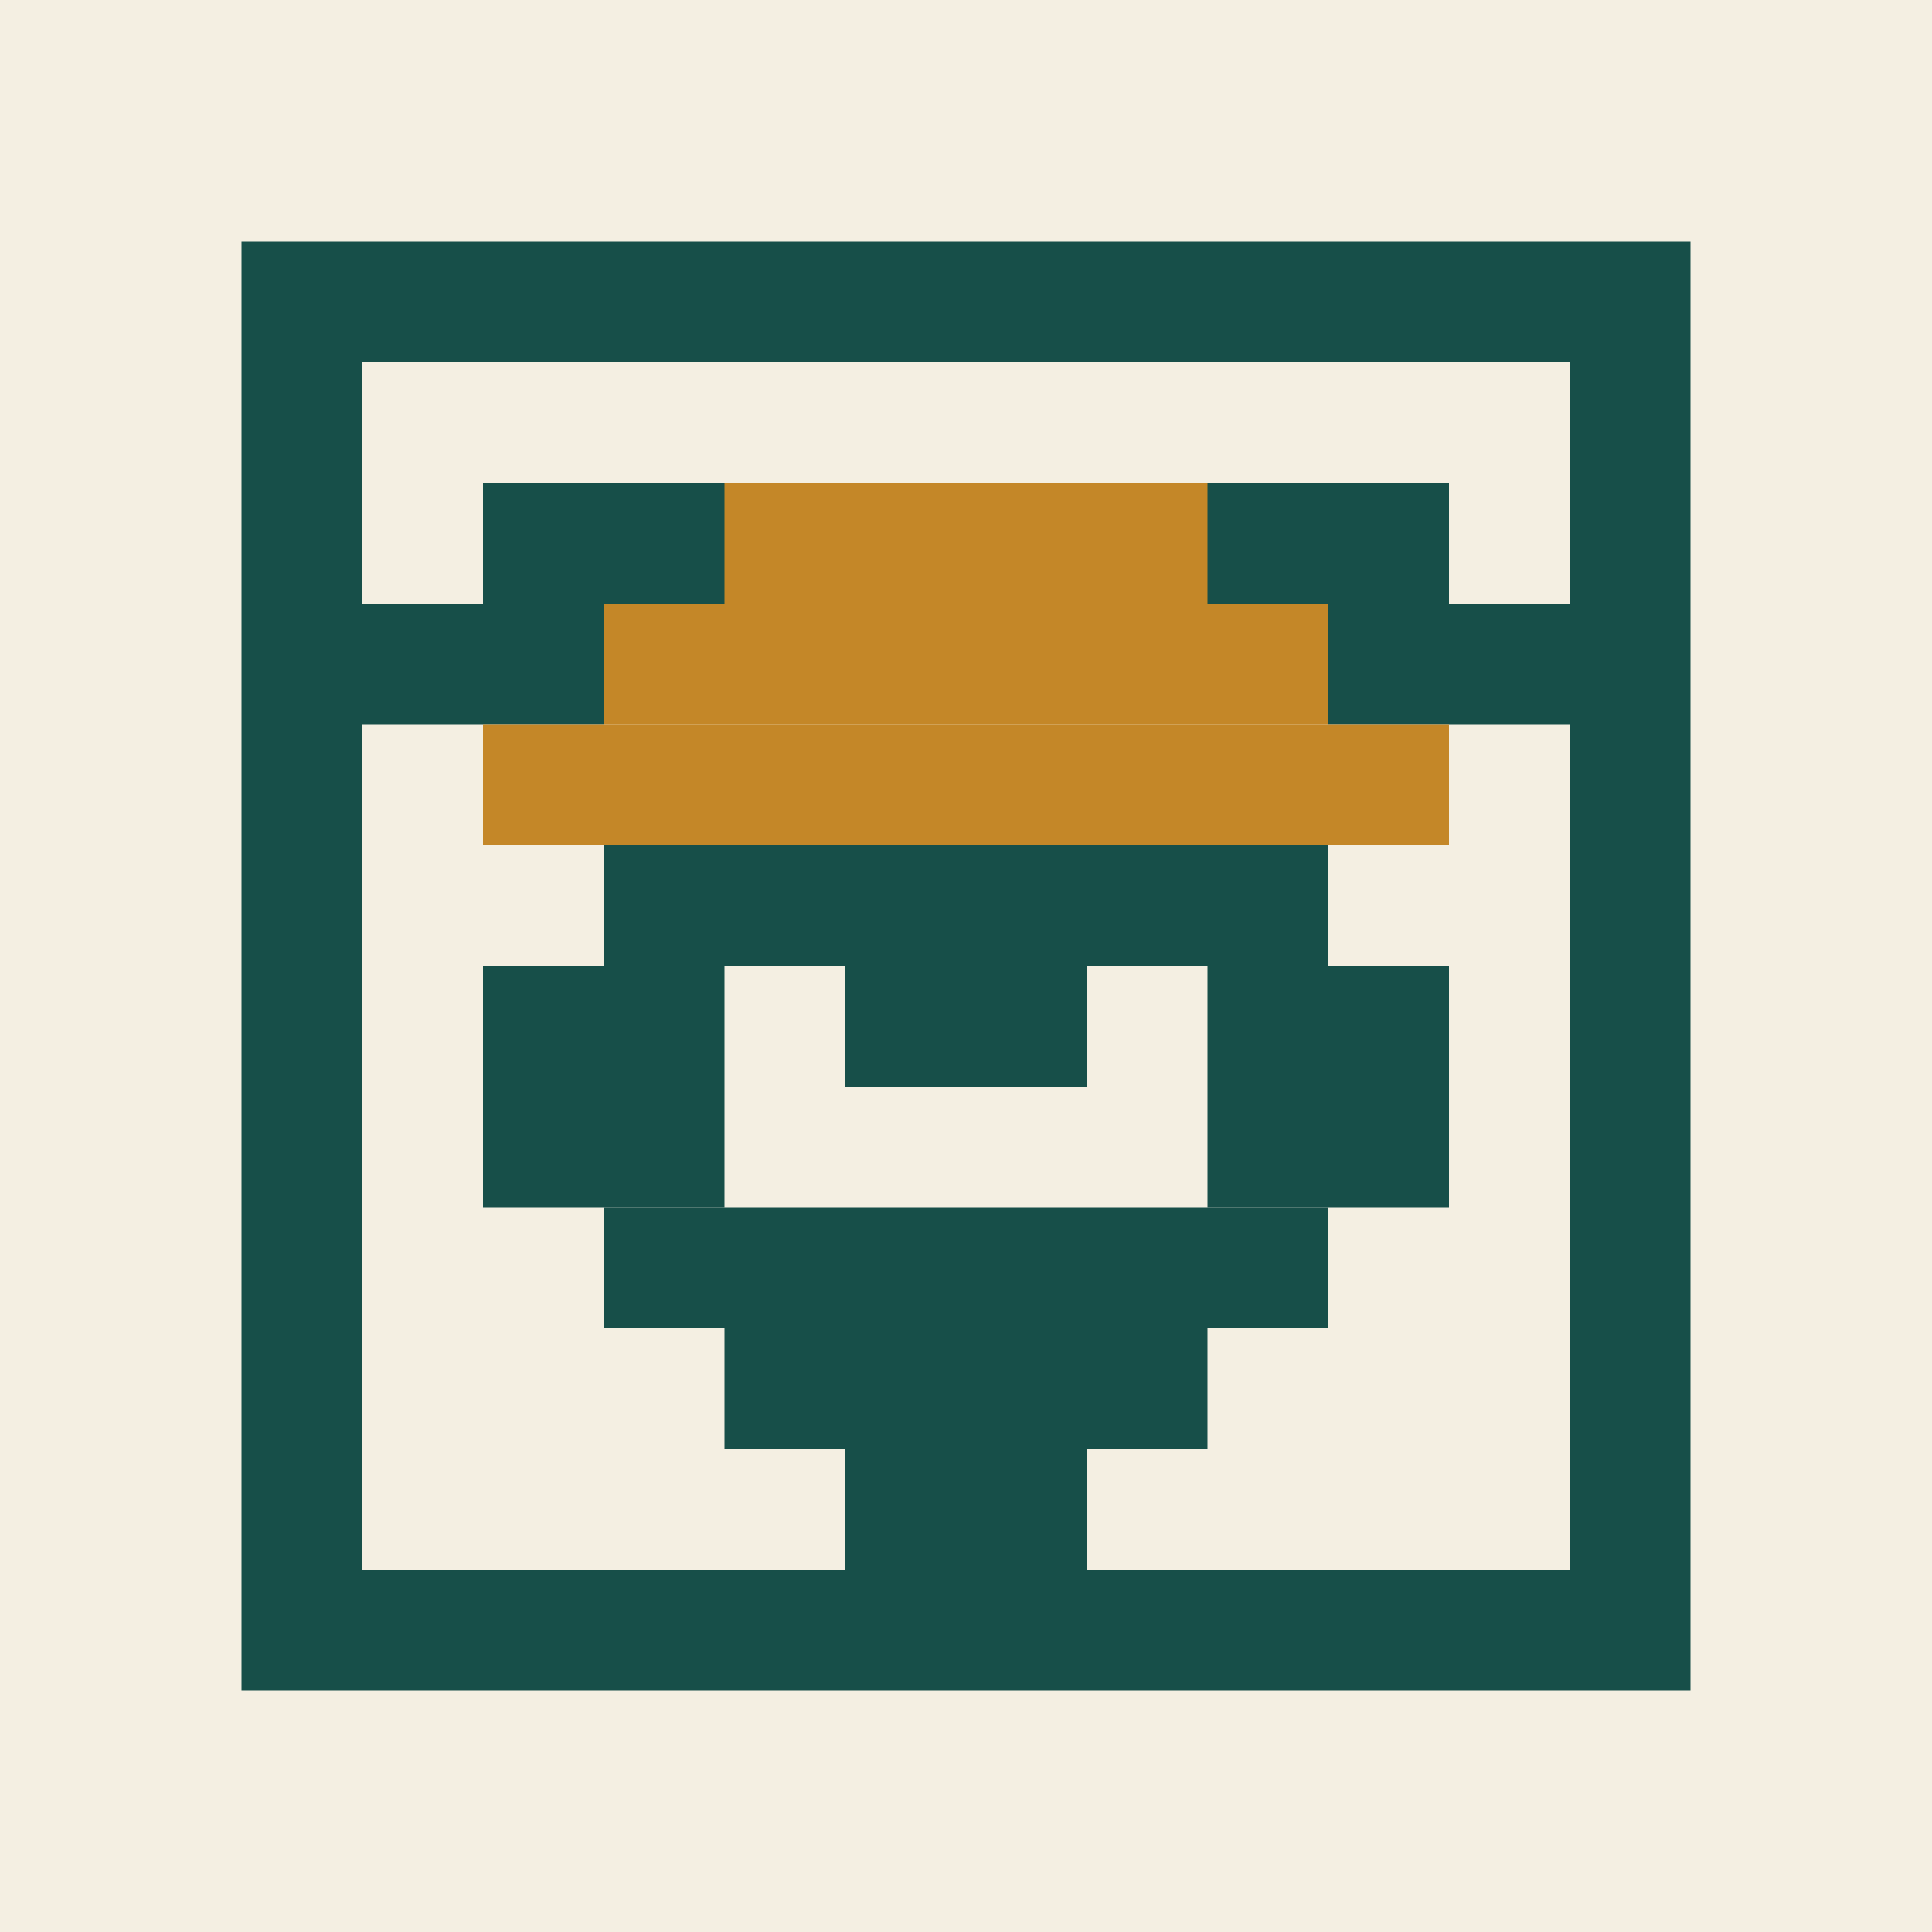
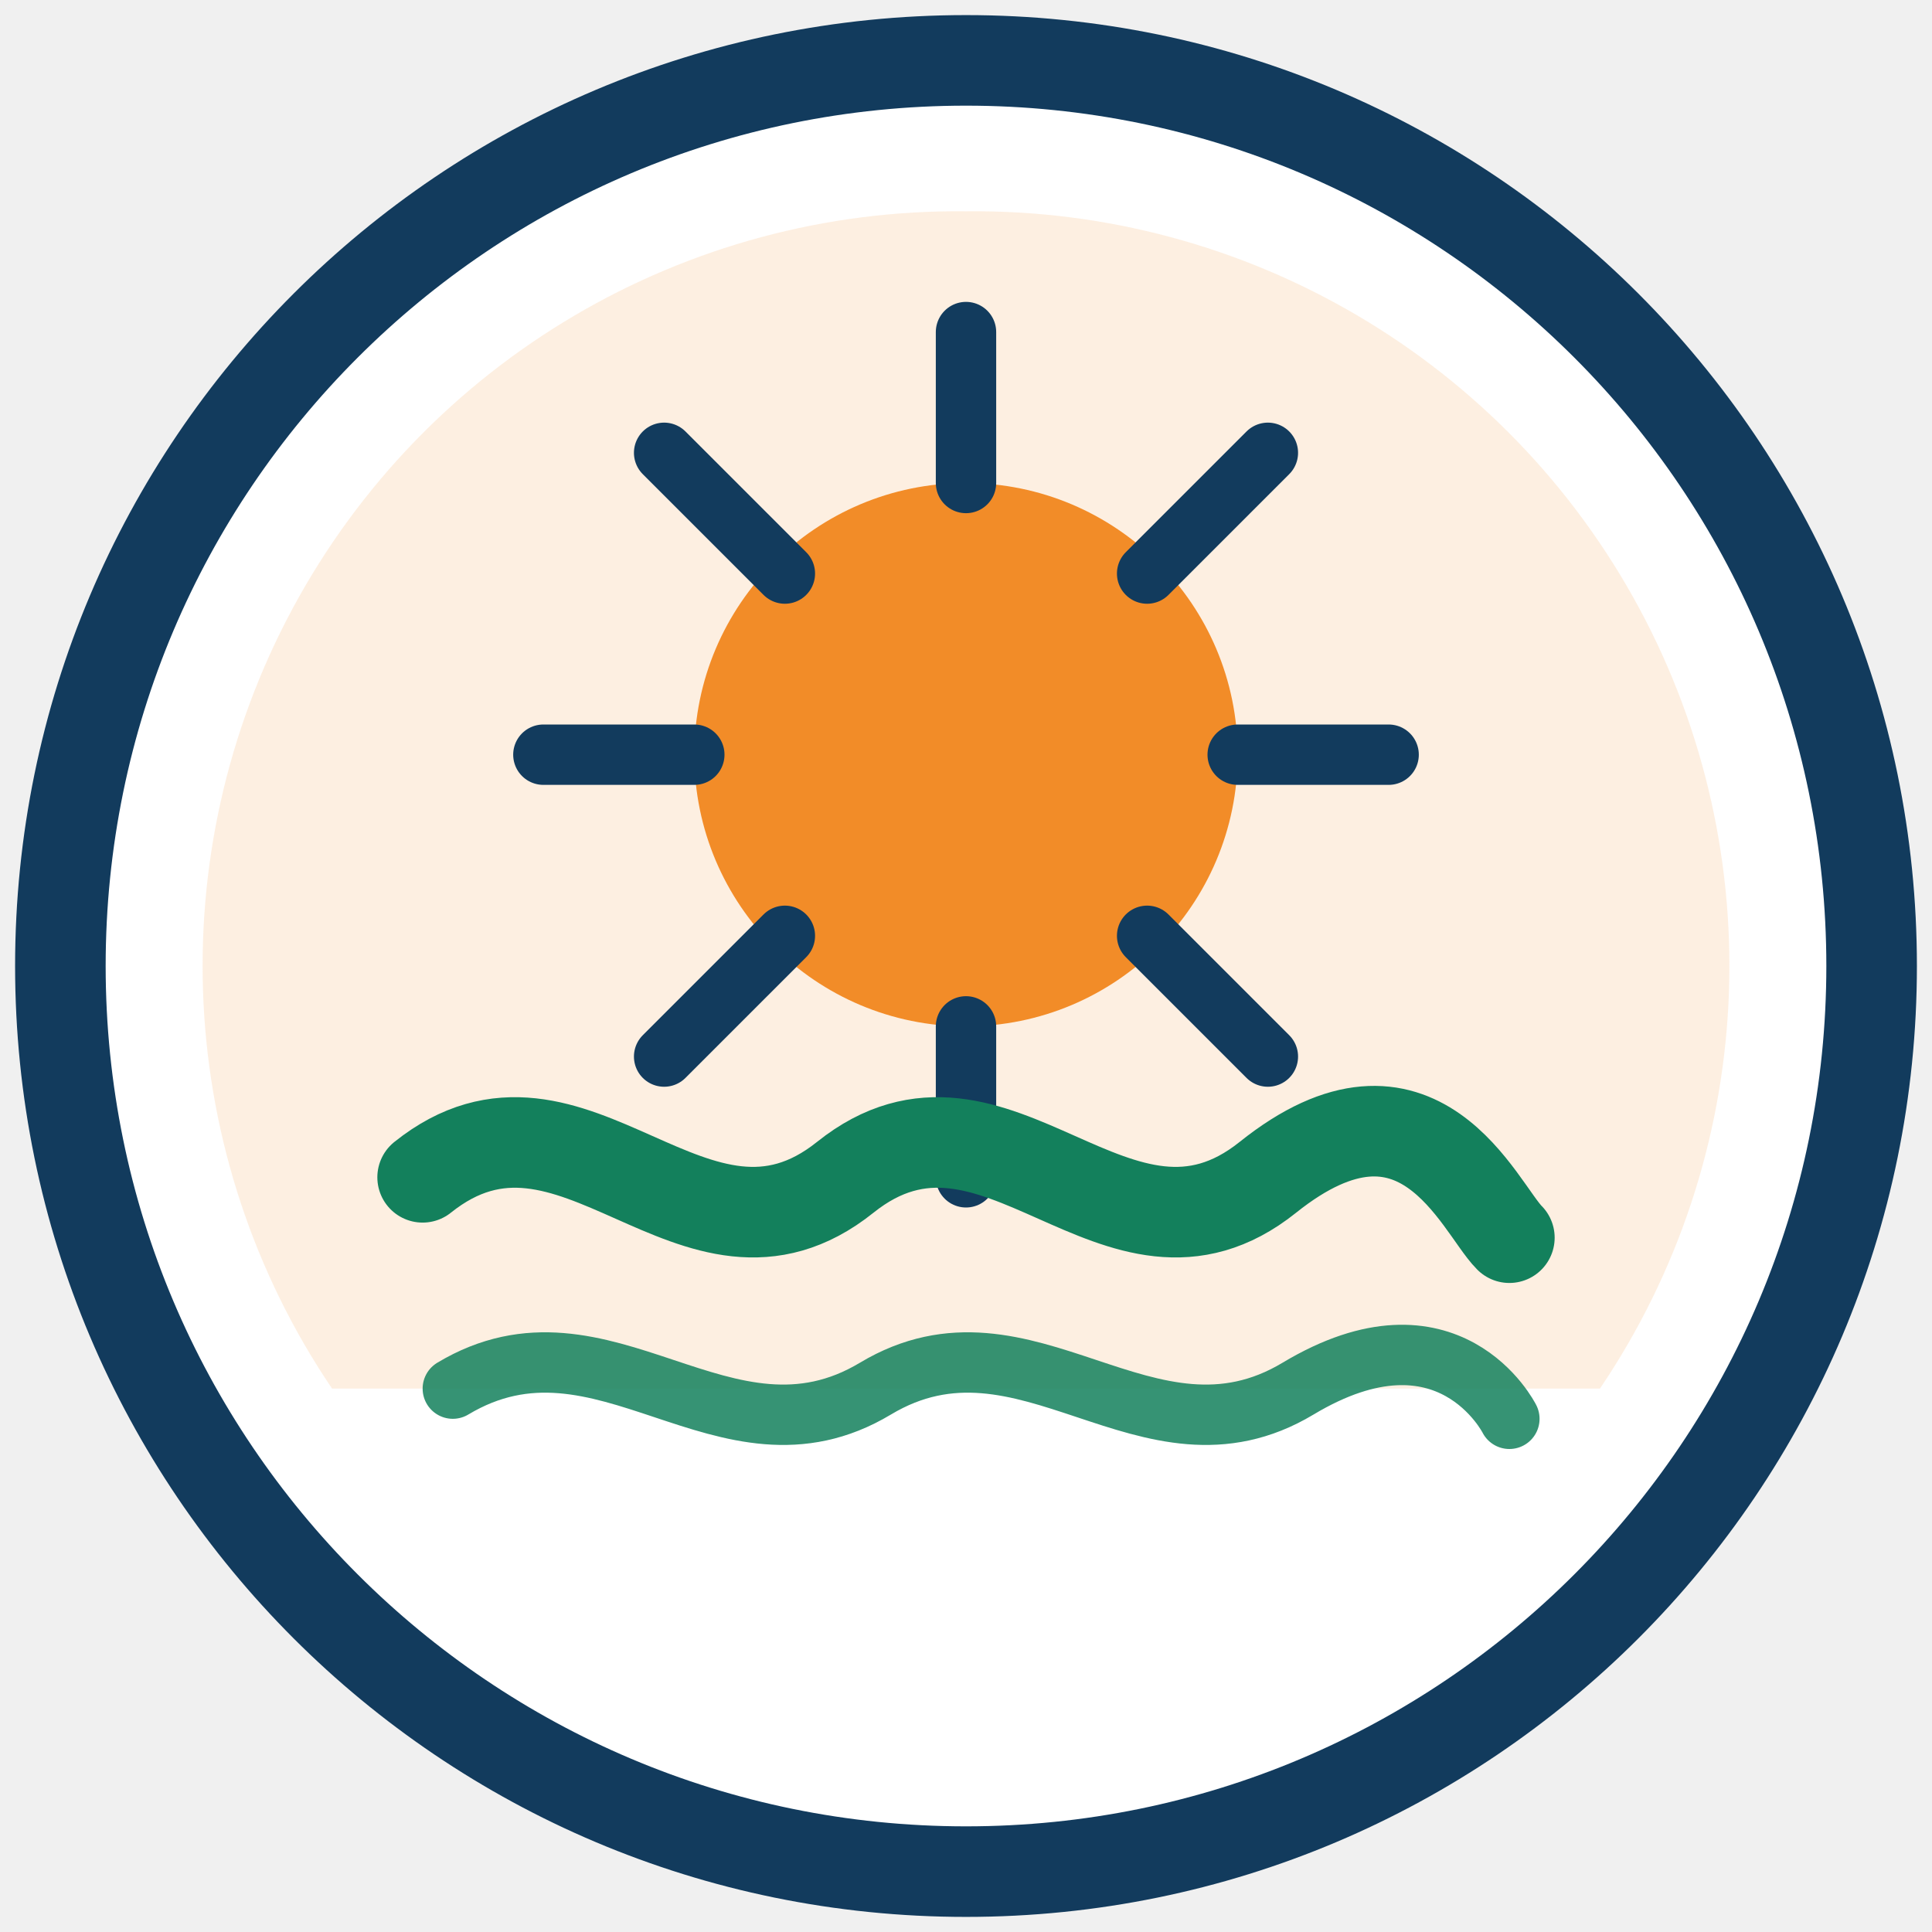
<svg xmlns="http://www.w3.org/2000/svg" viewBox="0 0 64 64" role="img" aria-labelledby="title desc">
-   <rect width="64" height="64" fill="#f4efe2" />
-   <rect x="8" y="8" width="48" height="4" fill="#174f49" />
-   <rect x="8" y="52" width="48" height="4" fill="#174f49" />
-   <rect x="8" y="12" width="4" height="40" fill="#174f49" />
-   <rect x="52" y="12" width="4" height="40" fill="#174f49" />
-   <rect x="16" y="16" width="32" height="4" fill="#174f49" />
-   <rect x="12" y="20" width="8" height="4" fill="#174f49" />
-   <rect x="44" y="20" width="8" height="4" fill="#174f49" />
-   <rect x="16" y="24" width="32" height="4" fill="#c48728" />
-   <rect x="20" y="20" width="24" height="4" fill="#c48728" />
-   <rect x="24" y="16" width="16" height="4" fill="#c48728" />
-   <rect x="20" y="28" width="24" height="4" fill="#174f49" />
-   <rect x="16" y="32" width="32" height="4" fill="#174f49" />
-   <rect x="16" y="36" width="8" height="4" fill="#174f49" />
-   <rect x="40" y="36" width="8" height="4" fill="#174f49" />
-   <rect x="20" y="40" width="24" height="4" fill="#174f49" />
-   <rect x="24" y="44" width="16" height="4" fill="#174f49" />
-   <rect x="28" y="48" width="8" height="4" fill="#174f49" />
-   <rect x="24" y="32" width="4" height="4" fill="#f4efe2" />
-   <rect x="36" y="32" width="4" height="4" fill="#f4efe2" />
+   <circle cx="32" cy="32" r="30" fill="#fff" stroke="#123b5d" stroke-width="3" />
+   <path d="M32 7a25 25 0 0 1 21 39H11A25 25 0 0 1 32 7Z" fill="#f28c28" opacity=".14" />
+   <circle cx="32" cy="25" r="9" fill="#f28c28" />
+   <path d="M32 11v5M32 34v5M18 25h5M41 25h5M22 15l4 4M38 31l4 4M42 15l-4 4M26 31l-4 4" stroke="#123b5d" stroke-width="2" stroke-linecap="round" />
+   <path d="M14 39c5-4 9 4 14 0s9 4 14 0 7 1 8 2" fill="none" stroke="#13805c" stroke-width="3" stroke-linecap="round" />
+   <path d="M15 46c5-3 9 3 14 0s9 3 14 0 7 1 7 1" fill="none" stroke="#13805c" stroke-width="2" stroke-linecap="round" opacity=".85" />
</svg>
